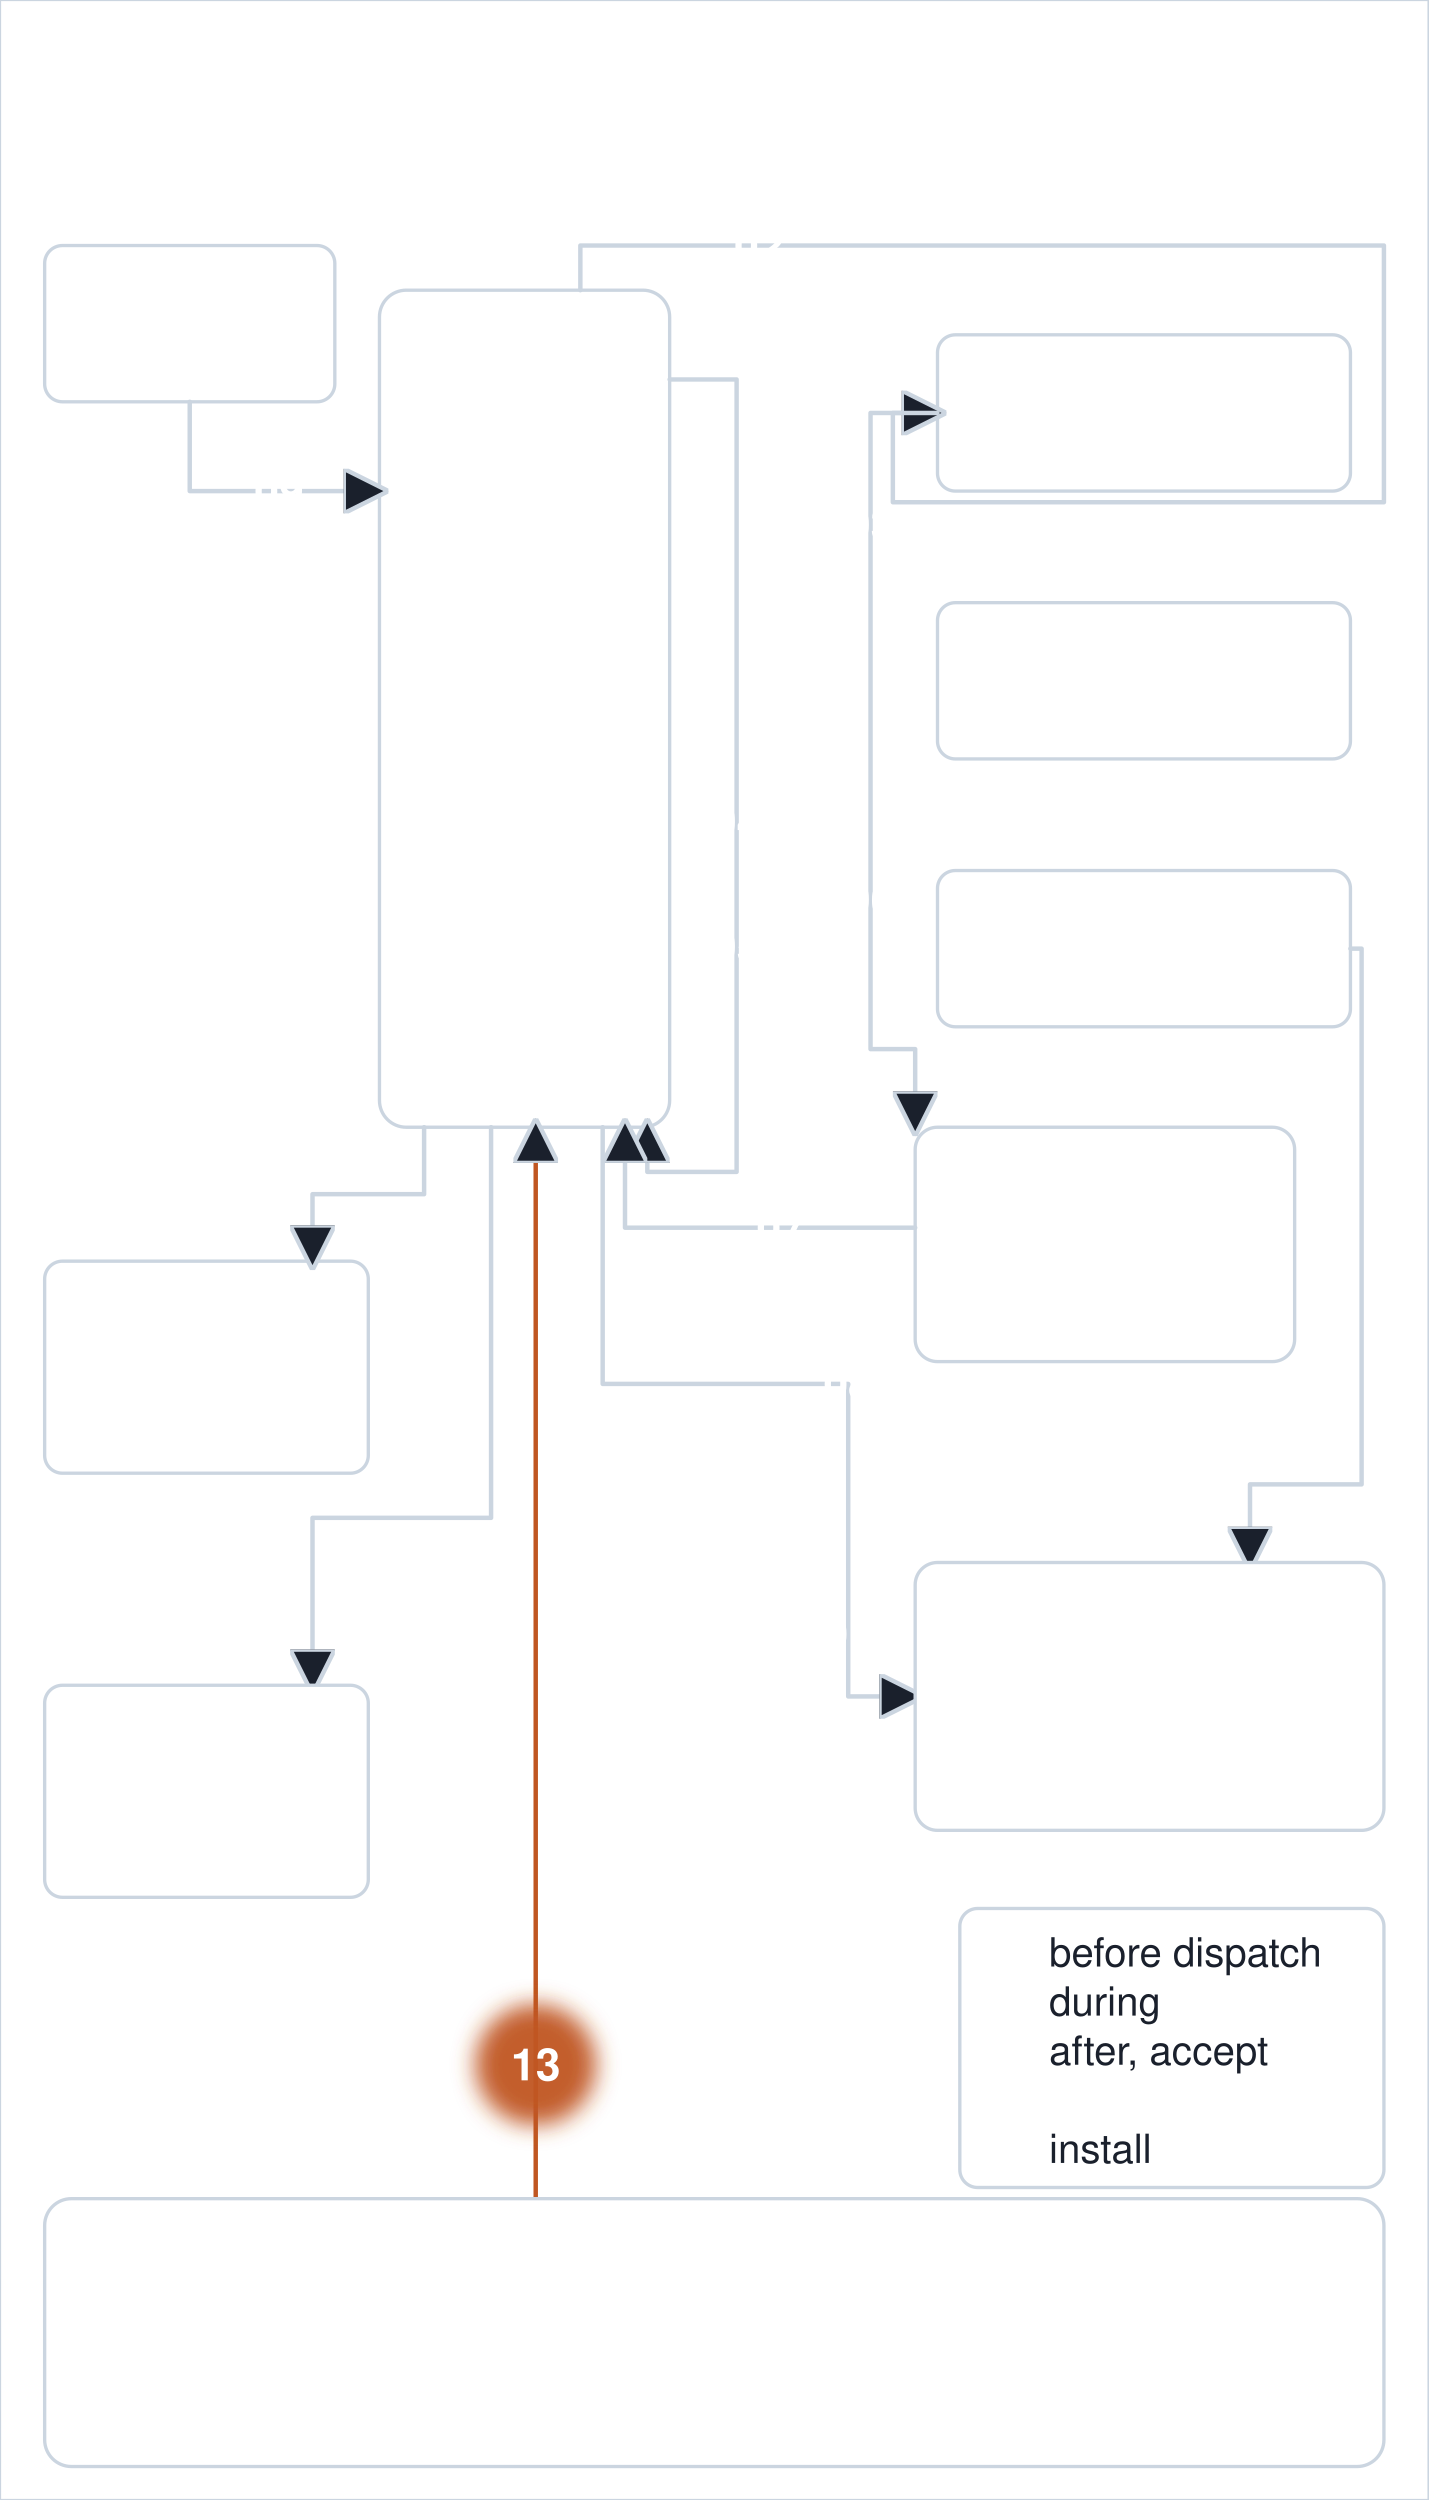
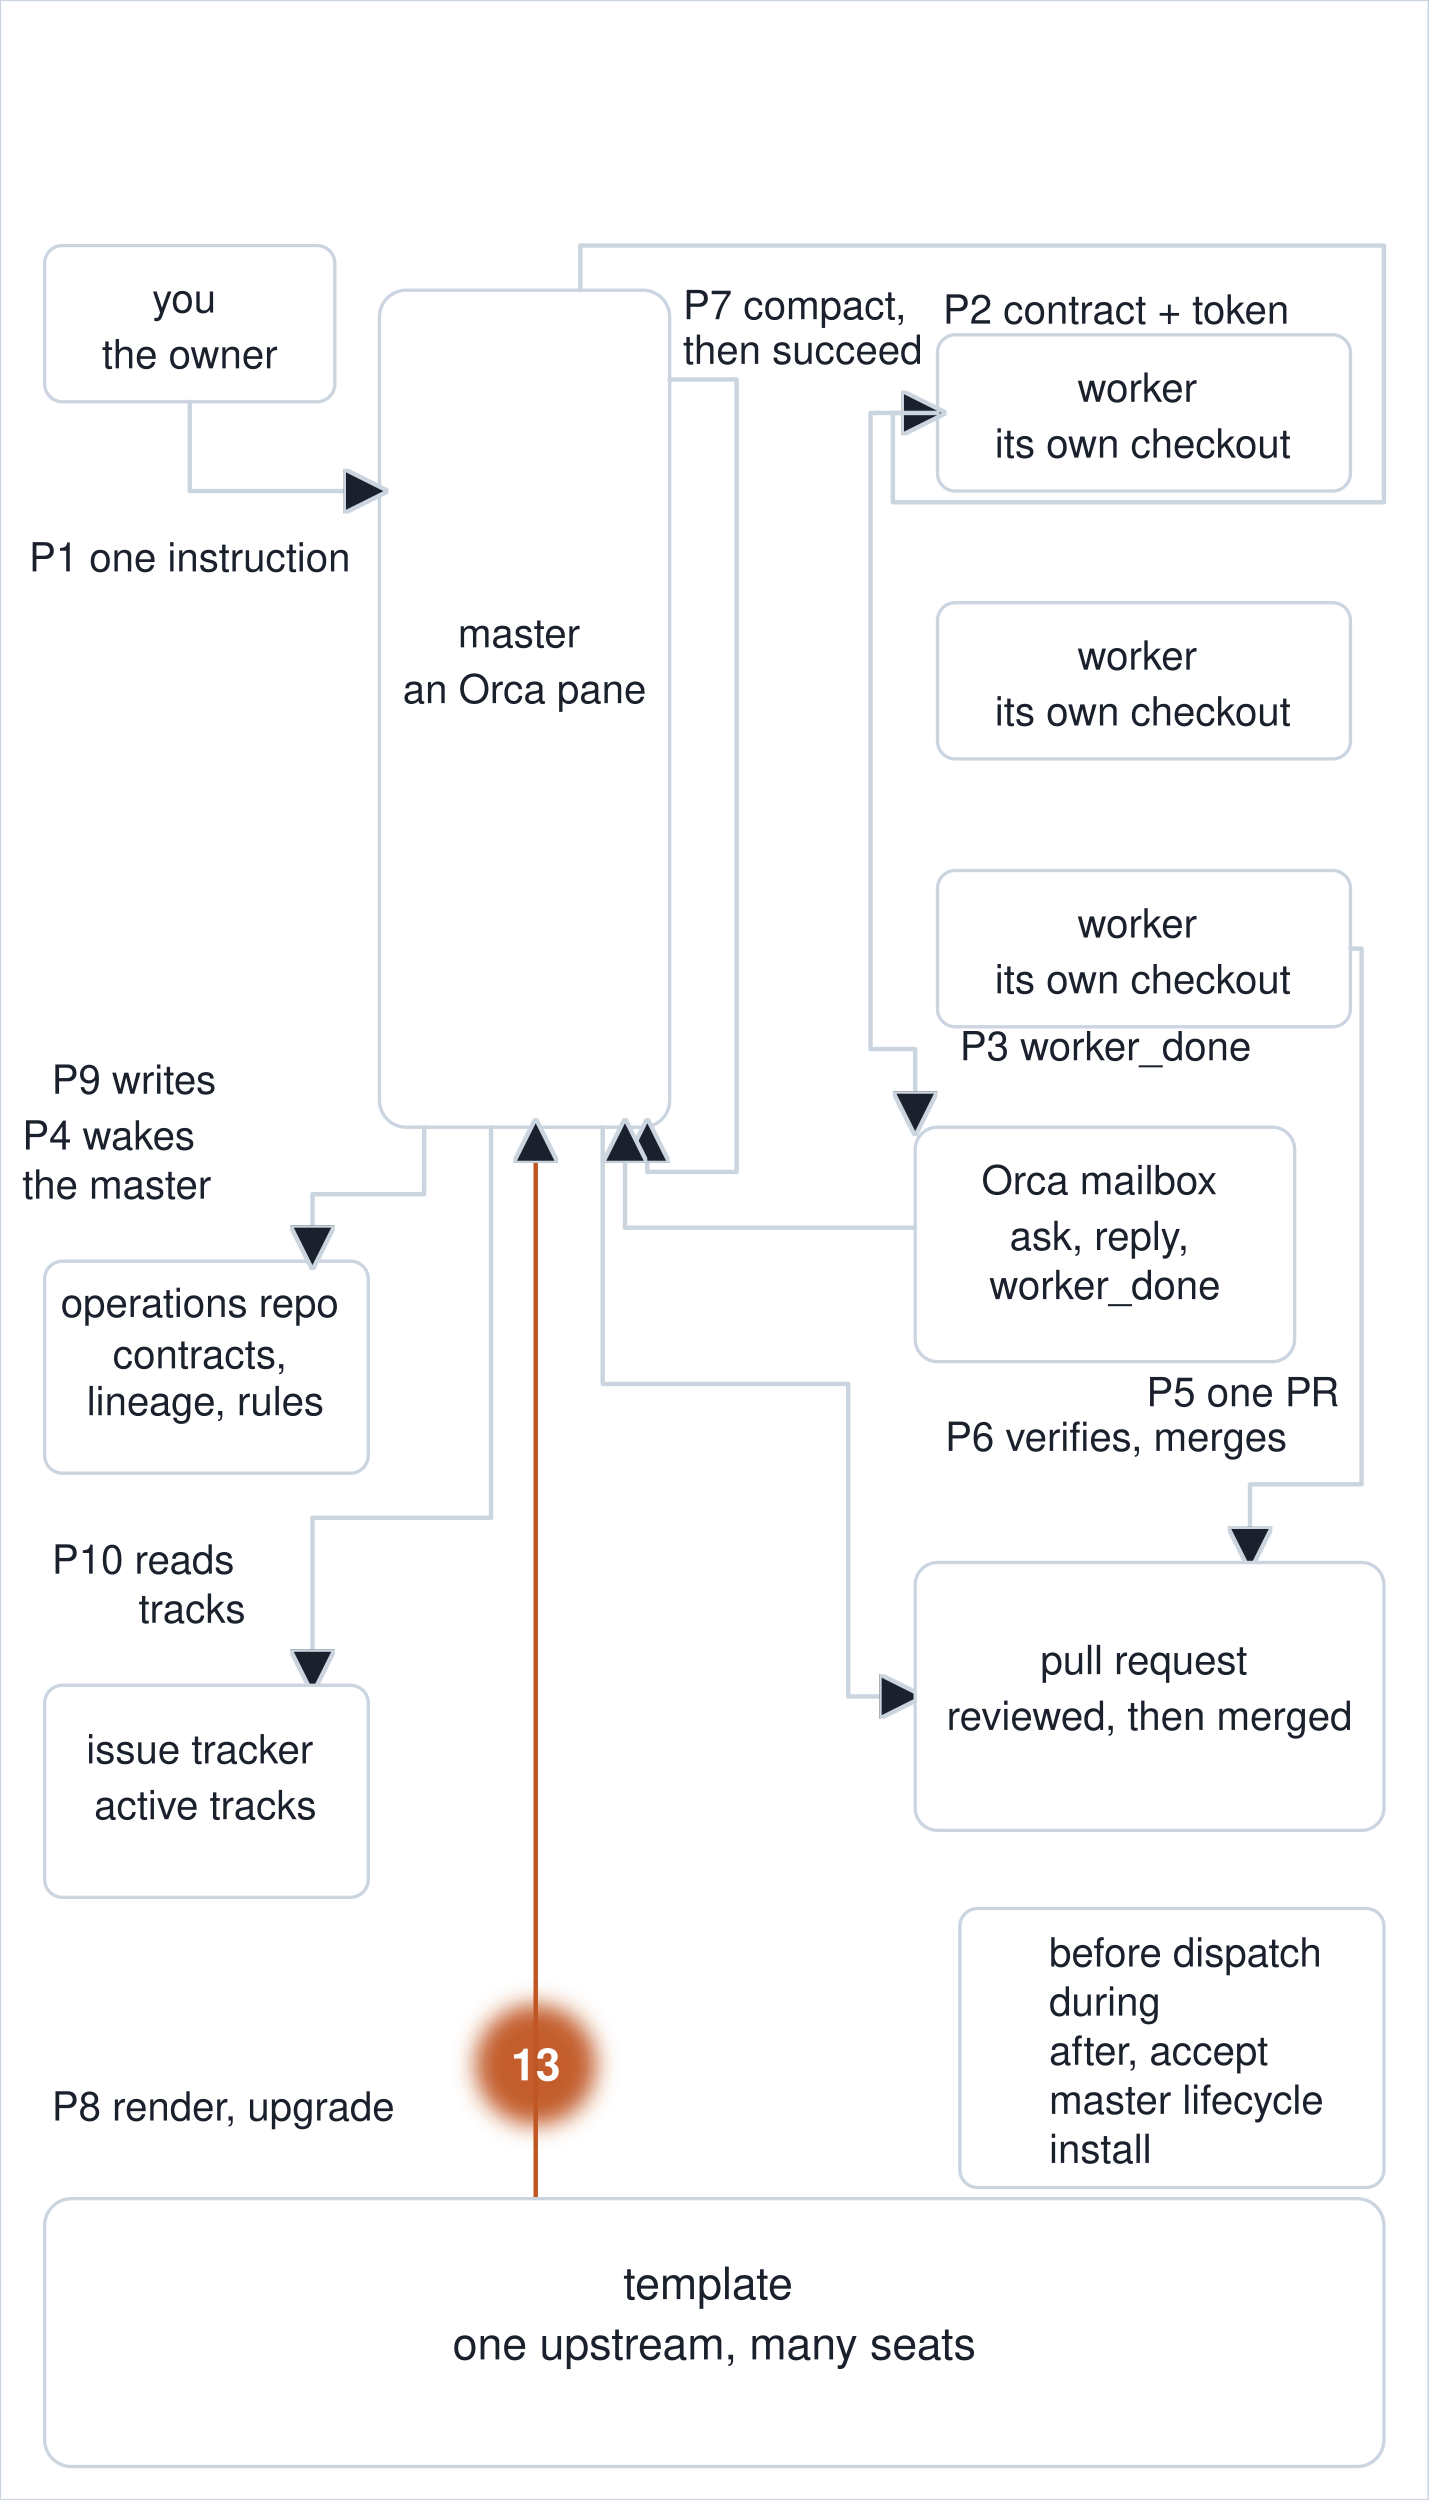
<svg xmlns="http://www.w3.org/2000/svg" width="640" height="1120" viewBox="0 0 640 1120" font-family="Helvetica, Arial, sans-serif">
  <defs>
    <marker id="system-arrow" markerWidth="10" markerHeight="10" refX="8" refY="5" orient="auto">
      <path d="M0,0 L10,5 L0,10 z" fill="#1a202c" stroke="#cbd5e0" />
    </marker>
    <filter id="glow-unit-13" x="-50%" y="-50%" width="200%" height="200%">
      <feGaussianBlur in="SourceGraphic" stdDeviation="5" result="coloredBlur" />
    </filter>
  </defs>
  <rect width="640" height="1120" fill="#ffffff" stroke="#cbd5e0" />
  <rect x="20" y="110" width="130" height="70" rx="8" fill="#ffffff" stroke="#cbd5e0" stroke-width="1.5" />
+   <text x="85" y="140" text-anchor="middle" font-size="18" fill="#1a202c">
+     <tspan x="85" dy="0">you</tspan>
+     <tspan x="85" dy="25">the owner</tspan>
+   </text>
  <rect x="170" y="130" width="130" height="375" rx="12" fill="#ffffff" stroke="#cbd5e0" stroke-width="1.5" />
+   <text x="235" y="290" text-anchor="middle" font-size="18" fill="#1a202c">
+     <tspan x="235" dy="0">master</tspan>
+     <tspan x="235" dy="25">an Orca pane</tspan>
+   </text>
  <rect x="420" y="150" width="185" height="70" rx="8" fill="#ffffff" stroke="#cbd5e0" stroke-width="1.5" />
+   <text x="512" y="180" text-anchor="middle" font-size="18" fill="#1a202c">
+     <tspan x="512" dy="0">worker</tspan>
+     <tspan x="512" dy="25">its own checkout</tspan>
+   </text>
  <rect x="420" y="270" width="185" height="70" rx="8" fill="#ffffff" stroke="#cbd5e0" stroke-width="1.5" />
+   <text x="512" y="300" text-anchor="middle" font-size="18" fill="#1a202c">
+     <tspan x="512" dy="0">worker</tspan>
+     <tspan x="512" dy="25">its own checkout</tspan>
+   </text>
  <rect x="420" y="390" width="185" height="70" rx="8" fill="#ffffff" stroke="#cbd5e0" stroke-width="1.5" />
+   <text x="512" y="420" text-anchor="middle" font-size="18" fill="#1a202c">
+     <tspan x="512" dy="0">worker</tspan>
+     <tspan x="512" dy="25">its own checkout</tspan>
+   </text>
  <path id="P1" d="M85 180 V220 H170" fill="none" stroke="#cbd5e0" stroke-width="2" stroke-linejoin="round" stroke-linecap="round" marker-end="url(#system-arrow)" />
-   <text x="125" y="227" text-anchor="middle" font-size="20" font-weight="bold" fill="#ffffff">09</text>
+   <text x="85" y="256" text-anchor="middle" font-size="18" fill="#1a202c">P1 one instruction</text>
  <path id="P2" d="M260 130 V110 H620 V225 H400 V185 H420" fill="none" stroke="#cbd5e0" stroke-width="2" stroke-linejoin="round" stroke-linecap="round" marker-end="url(#system-arrow)" />
-   <text x="340" y="117" text-anchor="middle" font-size="20" font-weight="bold" fill="#ffffff">02</text>
+   <text x="500" y="145" text-anchor="middle" font-size="18" fill="#1a202c">P2 contract + token</text>
  <path id="P7" d="M300 170 H330 V525 H290 V505" fill="none" stroke="#cbd5e0" stroke-width="2" stroke-linejoin="round" stroke-linecap="round" marker-end="url(#system-arrow)" />
-   <text x="330" y="375" text-anchor="middle" font-size="20" font-weight="bold" fill="#ffffff">04</text>
-   <text x="330" y="431" text-anchor="middle" font-size="20" font-weight="bold" fill="#ffffff">05</text>
+   <text x="306" y="143" text-anchor="start" font-size="18" fill="#1a202c">
+     <tspan x="306" dy="0">P7 compact,</tspan>
+     <tspan x="306" dy="20">then succeed</tspan>
+   </text>
  <path id="P3" d="M420 185 H390 V470 H410 V505" fill="none" stroke="#cbd5e0" stroke-width="2" stroke-linejoin="round" stroke-linecap="round" marker-end="url(#system-arrow)" />
-   <text x="390" y="242" text-anchor="middle" font-size="20" font-weight="bold" fill="#ffffff">03</text>
-   <text x="390" y="410" text-anchor="middle" font-size="20" font-weight="bold" fill="#ffffff">06</text>
+   <text x="430" y="475" text-anchor="start" font-size="18" fill="#1a202c">P3 worker_done</text>
  <rect x="410" y="505" width="170" height="105" rx="10" fill="#ffffff" stroke="#cbd5e0" stroke-width="1.5" />
+   <text x="495" y="535" text-anchor="middle" font-size="18" fill="#1a202c">
+     <tspan x="495" dy="0">Orca mailbox</tspan>
+     <tspan x="495" dy="25">ask, reply,</tspan>
+     <tspan x="495" dy="22">worker_done</tspan>
+   </text>
  <path id="P4" d="M410 550 H280 V505" fill="none" stroke="#cbd5e0" stroke-width="2" stroke-linejoin="round" stroke-linecap="round" marker-end="url(#system-arrow)" />
-   <text x="350" y="557" text-anchor="middle" font-size="20" font-weight="bold" fill="#ffffff">07</text>
+   <text x="10" y="515" text-anchor="start" font-size="18" fill="#1a202c">
+     <tspan x="10" dy="0">P4 wakes</tspan>
+     <tspan x="10" dy="22">the master</tspan>
+   </text>
  <path id="P5" d="M605 425 H610 V665 H560 V700" fill="none" stroke="#cbd5e0" stroke-width="2" stroke-linejoin="round" stroke-linecap="round" marker-end="url(#system-arrow)" />
+   <text x="600" y="630" text-anchor="end" font-size="18" fill="#1a202c">P5 one PR</text>
  <path id="P6" d="M270 505 V620 H380 V760 H410" fill="none" stroke="#cbd5e0" stroke-width="2" stroke-linejoin="round" stroke-linecap="round" marker-end="url(#system-arrow)" />
-   <text x="380" y="627" text-anchor="middle" font-size="20" font-weight="bold" fill="#ffffff">08</text>
-   <text x="380" y="739" text-anchor="middle" font-size="20" font-weight="bold" fill="#ffffff">01</text>
+   <text x="500" y="650" text-anchor="middle" font-size="18" fill="#1a202c">P6 verifies, merges</text>
  <rect x="20" y="565" width="145" height="95" rx="8" fill="#ffffff" stroke="#cbd5e0" stroke-width="1.5" />
+   <text x="92" y="590" text-anchor="middle" font-size="18" fill="#1a202c">
+     <tspan x="92" dy="0">operations repo</tspan>
+     <tspan x="92" dy="23">contracts,</tspan>
+     <tspan x="92" dy="21">lineage, rules</tspan>
+   </text>
  <path id="P9" d="M190 505 V535 H140 V565" fill="none" stroke="#cbd5e0" stroke-width="2" stroke-linejoin="round" stroke-linecap="round" marker-end="url(#system-arrow)" />
+   <text x="60" y="490" text-anchor="middle" font-size="18" fill="#1a202c">P9 writes</text>
  <path id="P10" d="M220 505 V680 H140 V755" fill="none" stroke="#cbd5e0" stroke-width="2" stroke-linejoin="round" stroke-linecap="round" marker-end="url(#system-arrow)" />
+   <text x="110" y="705" text-anchor="end" font-size="18" fill="#1a202c">
+     <tspan x="110" dy="0">P10 reads</tspan>
+     <tspan x="110" dy="22">tracks</tspan>
+   </text>
  <rect x="20" y="755" width="145" height="95" rx="8" fill="#ffffff" stroke="#cbd5e0" stroke-width="1.5" />
+   <text x="92" y="790" text-anchor="middle" font-size="18" fill="#1a202c">
+     <tspan x="92" dy="0">issue tracker</tspan>
+     <tspan x="92" dy="25">active tracks</tspan>
+   </text>
  <rect x="410" y="700" width="210" height="120" rx="10" fill="#ffffff" stroke="#cbd5e0" stroke-width="1.5" />
+   <text x="515" y="750" text-anchor="middle" font-size="18" fill="#1a202c">
+     <tspan x="515" dy="0">pull request</tspan>
+     <tspan x="515" dy="25">reviewed, then merged</tspan>
+   </text>
  <path id="P8" d="M240 985 V505" fill="none" stroke="#c05621" stroke-width="2" stroke-linejoin="round" stroke-linecap="round" marker-end="url(#system-arrow)" />
+   <text x="100" y="950" text-anchor="middle" font-size="18" fill="#1a202c">P8 render, upgrade</text>
  <circle id="check-13" cx="240" cy="925" r="26" fill="#c05621" stroke="#c05621" stroke-width="2" fill-opacity="0.95" filter="url(#glow-unit-13)" />
  <text x="240" y="932" text-anchor="middle" font-size="20" font-weight="bold" fill="#ffffff">13</text>
  <rect x="430" y="855" width="190" height="125" rx="8" fill="#ffffff" stroke="#cbd5e0" stroke-width="1.5" />
  <text x="470" y="881" font-size="18" fill="#1a202c">before dispatch</text>
  <text x="470" y="903" font-size="18" fill="#1a202c">during</text>
  <text x="470" y="925" font-size="18" fill="#1a202c">after, accept</text>
+   <text x="470" y="947" font-size="18" fill="#1a202c">master lifecycle</text>
  <text x="470" y="969" font-size="18" fill="#1a202c">install</text>
  <rect x="20" y="985" width="600" height="120" rx="12" fill="#ffffff" stroke="#cbd5e0" stroke-width="1.5" />
+   <text x="320" y="1030" text-anchor="middle" font-size="20" fill="#1a202c">
+     <tspan x="320" dy="0">template</tspan>
+     <tspan x="320" dy="27">one upstream, many seats</tspan>
+   </text>
</svg>
